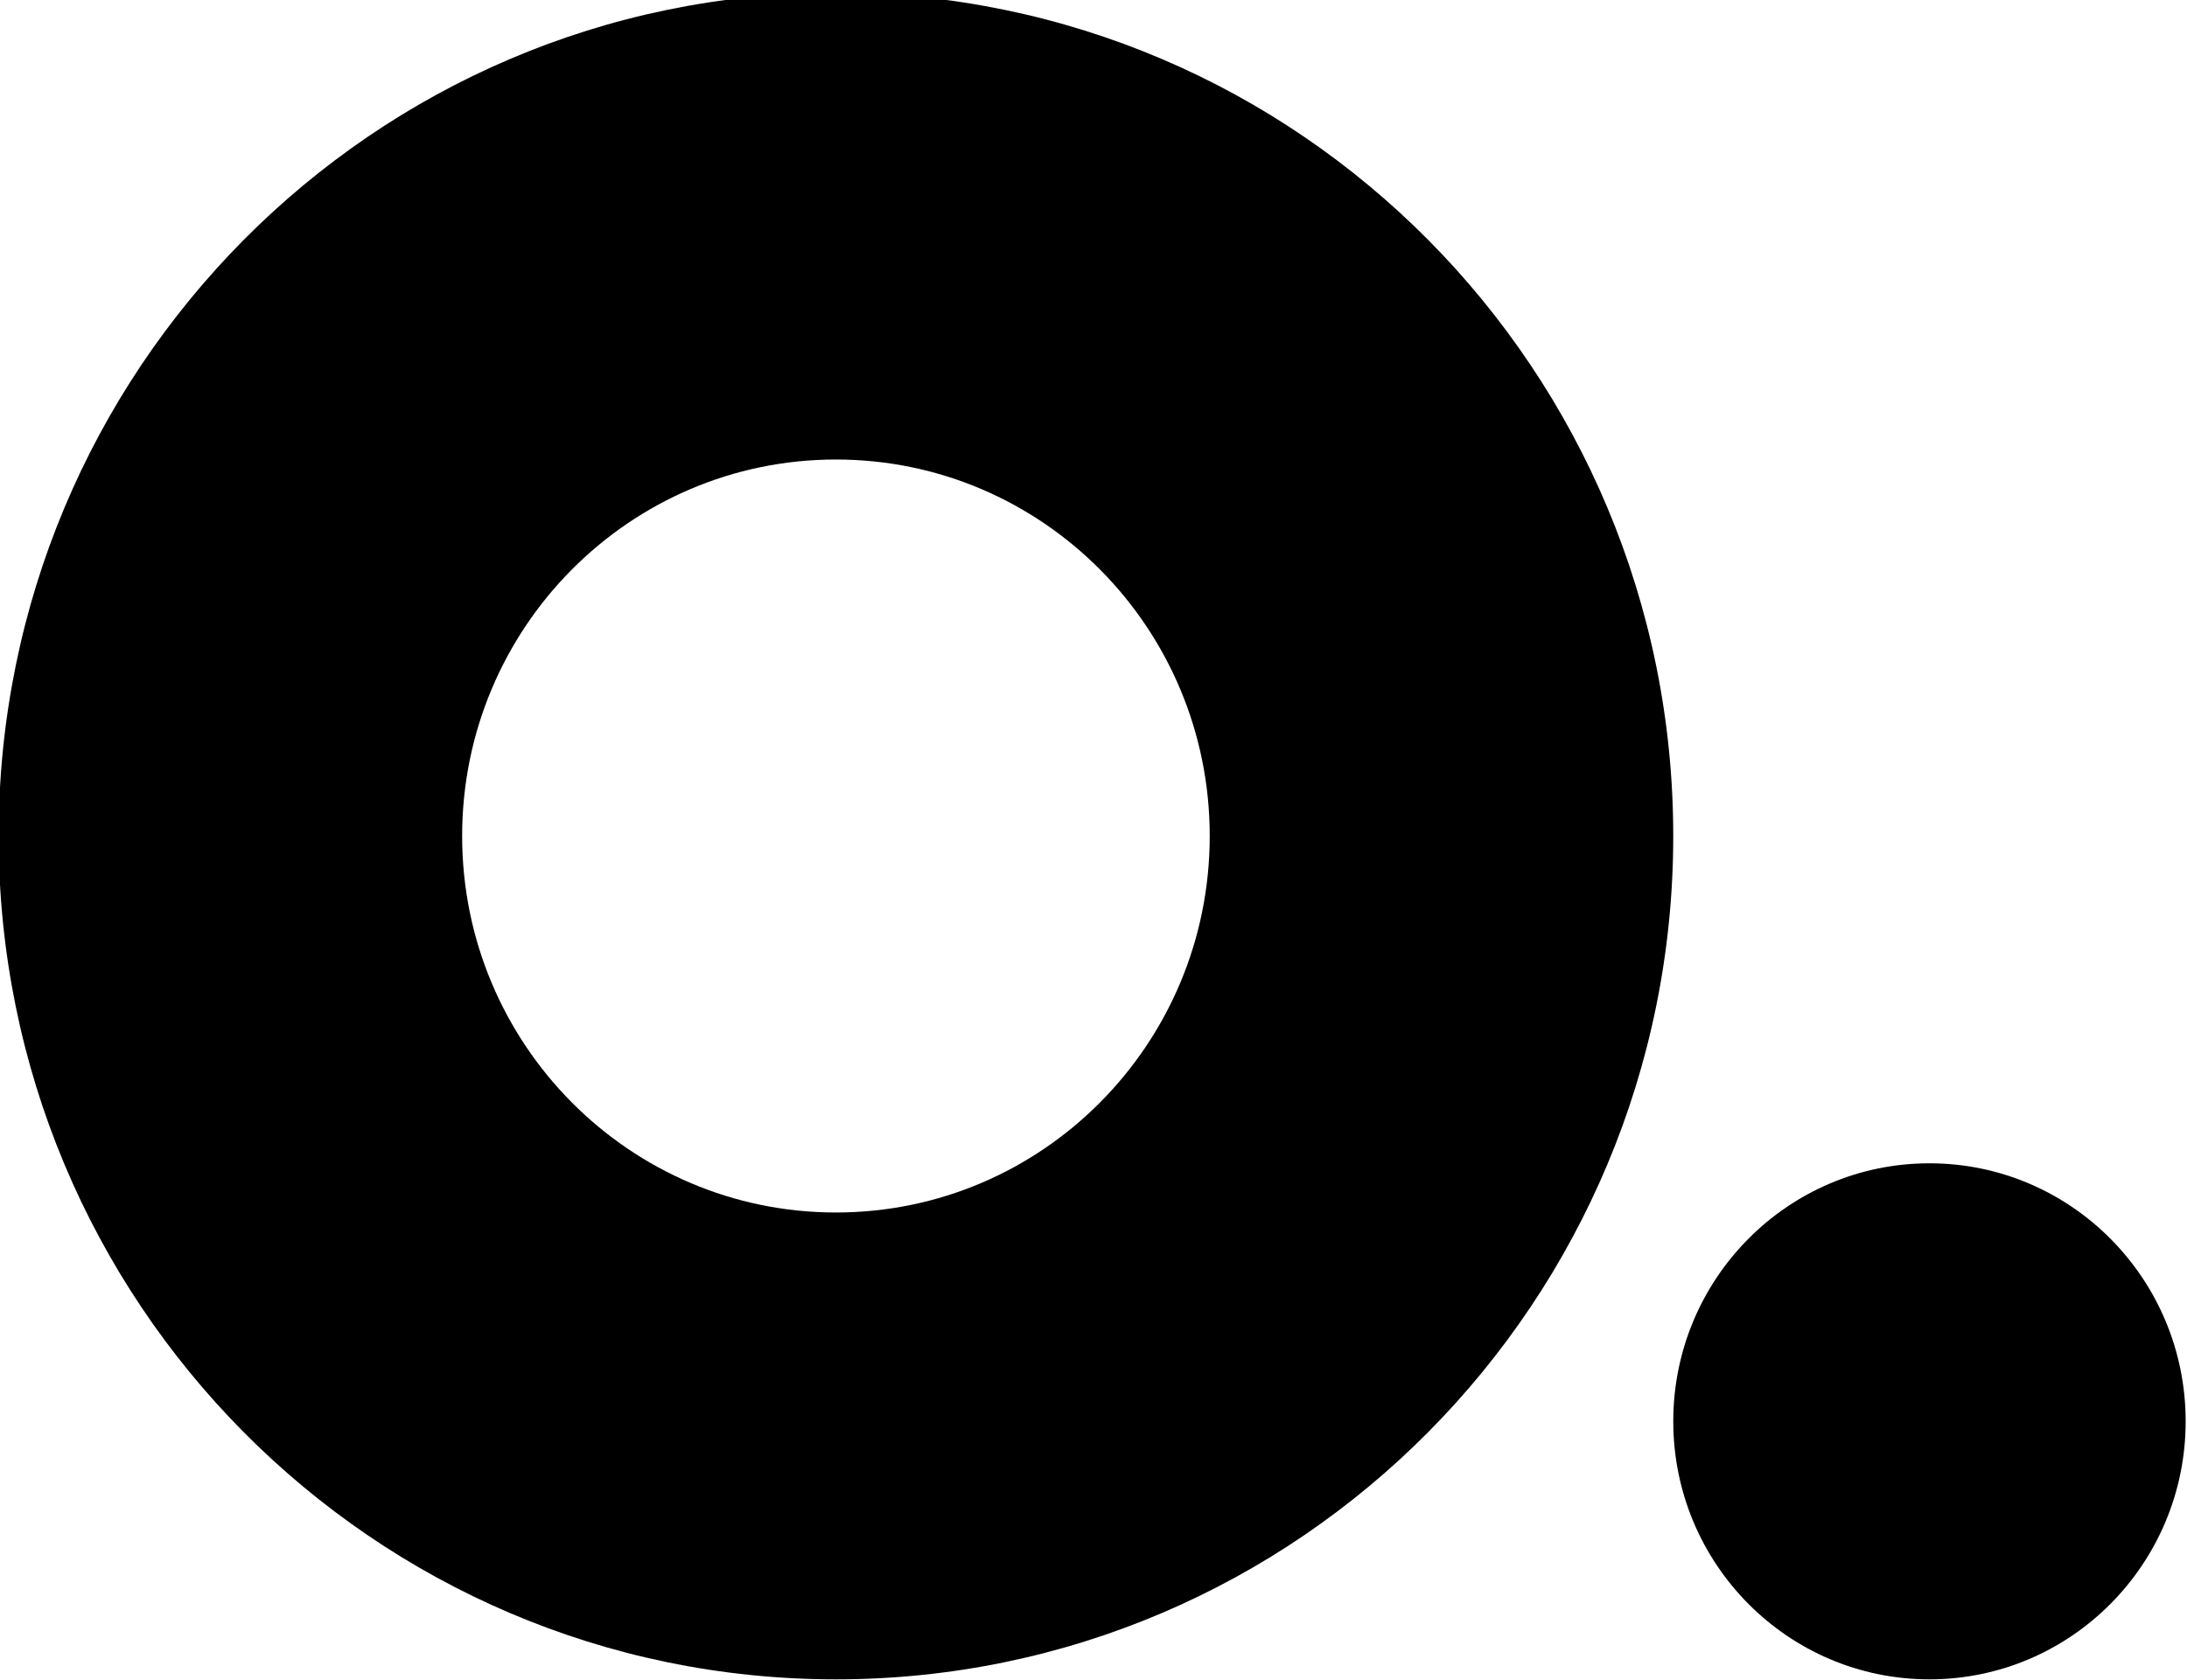
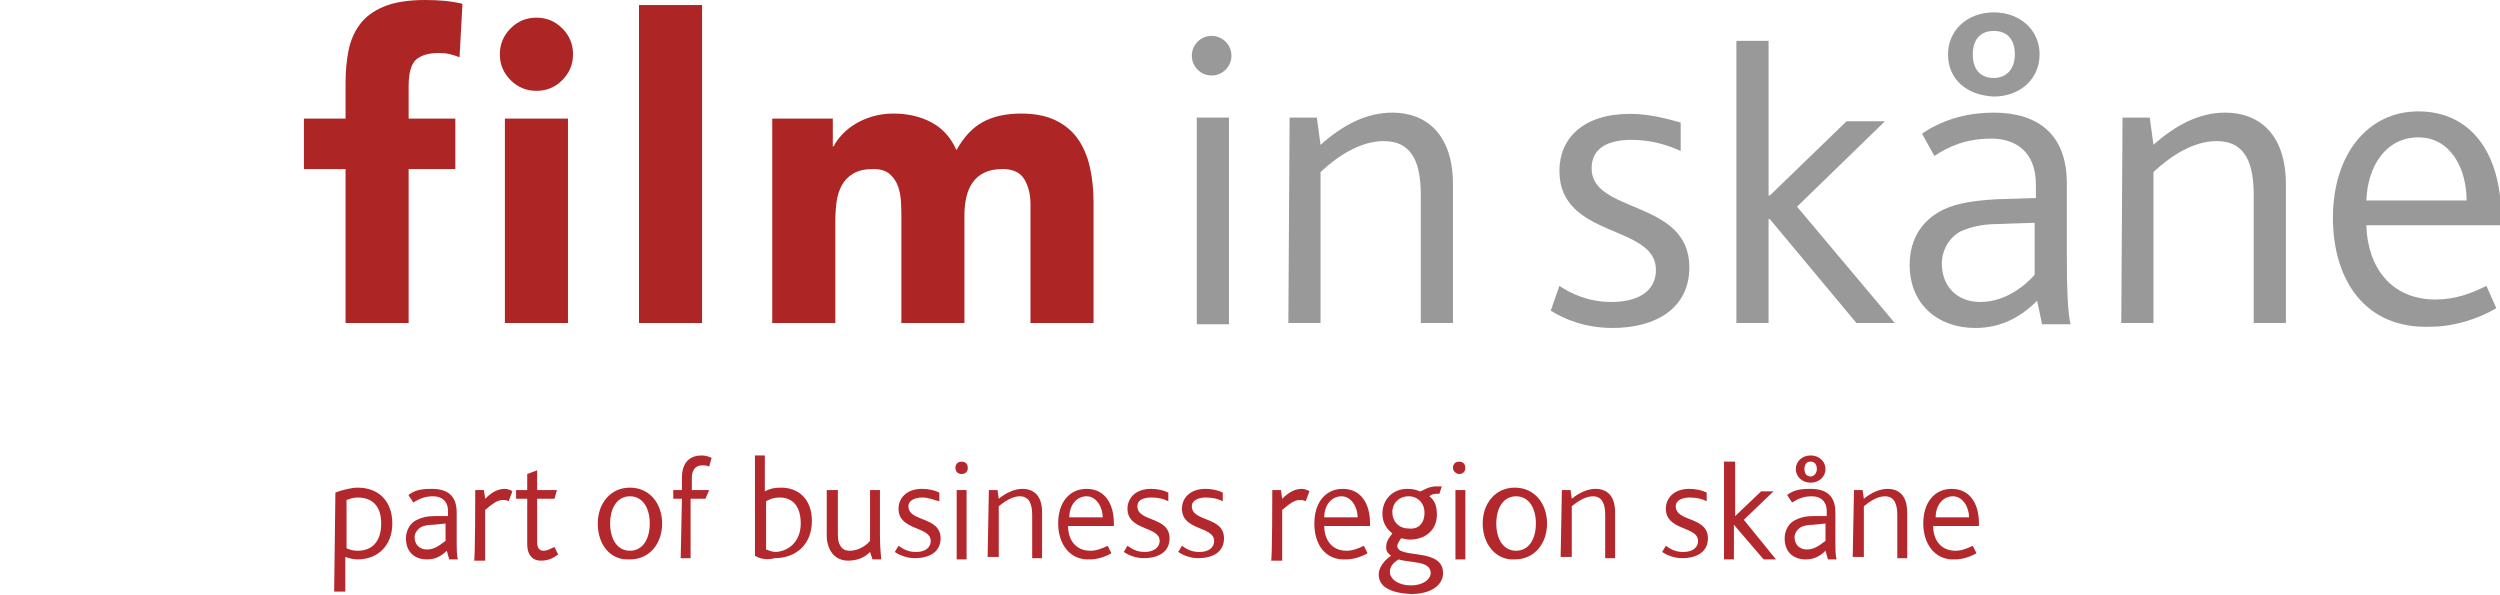
- <svg xmlns="http://www.w3.org/2000/svg" version="1.1" id="Layer_1" x="0px" y="0px" width="70px" height="53.767px" viewBox="0 0 70 53.767" enable-background="new 0 0 70 53.767" xml:space="preserve">
+ <svg xmlns="http://www.w3.org/2000/svg" version="1.1" id="Layer_1" x="0px" y="0px" width="202px" height="48px" viewBox="0 0 202 48" enable-background="new 0 0 202 48" xml:space="preserve">
  <g>
-     <path d="M26.756-0.233c-14.801,0-26.8,12.088-26.8,27c0,14.911,11.999,27,26.8,27c14.8,0,26.8-12.089,26.8-27   C53.557,11.855,41.557-0.233,26.756-0.233z M26.756,38.82c-6.608,0-11.964-5.395-11.964-12.054c0-6.658,5.356-12.054,11.964-12.054   c6.608,0,11.964,5.396,11.964,12.054C38.721,33.425,33.365,38.82,26.756,38.82z" />
-     <path d="M61.756,37.245c-4.528,0-8.199,3.698-8.199,8.261c0,4.562,3.671,8.261,8.199,8.261s8.201-3.699,8.201-8.261   C69.957,40.943,66.284,37.245,61.756,37.245z" />
+     <path fill="#99999A" d="M96.7,9.5h2.6v16.7h-2.6V9.5z" />
+     <path fill="#99999A" d="M104.2,9.5h2.2l0.3,2.2c1.8-1.6,3.7-2.6,5.8-2.6c2.6,0,4.9,1.6,4.9,5.8v11.2H114.8V15.8   c0-2.5-0.6-4.4-3-4.4c-1.8,0-3.6,1.1-5.1,2.5v12.2H104.1L104.2,9.5L104.2,9.5z" />
+     <path fill="#99999A" d="M126,23.1c0.9,0.6,2.3,1.3,4.2,1.3c1.899,0,3.6-0.7,3.6-2.6c0-3.7-7.8-2.5-7.8-8c0-2.6,1.9-4.6,5.7-4.6   c1.6,0,3,0.4,4.1,0.7v2.3c-1.1-0.5-2.399-0.9-4-0.9c-1.6,0-3.2,0.5-3.2,2.3c0,3.7,7.9,2.5,7.9,8c0,3.3-2.7,4.9-6.2,4.9   c-2.2,0-3.899-0.7-5-1.4L126,23.1z" />
+     <path fill="#99999A" d="M164.6,24.3c-1.3,1.3-2.899,2.2-5,2.2c-3,0-5.3-1.9-5.3-5.1c0-2.2,1.101-3.7,2.8-4.5   c1.101-0.5,2.5-0.7,4.2-0.8l3.2-0.1v-1.1c0-2.6-1.6-3.7-3.6-3.7s-3.4,0.6-4.601,1.4l-1-1.8c1.9-1.3,4-1.7,5.8-1.7   c3.5,0,5.9,1.7,5.9,5.7v5.7c0,3.3,0.1,4.8,0.3,5.7H165L164.6,24.3z M161.5,18.1c-1.5,0-2.4,0.3-3.1,0.6c-0.9,0.5-1.5,1.5-1.5,2.6   c0,1.8,1.199,3.1,3.1,3.1c2.1,0,3.7-1.4,4.4-2.2V18L161.5,18.1z M157.4,4.4c0-2,1.6-3.4,3.699-3.4c2.101,0,3.7,1.4,3.7,3.4   s-1.6,3.4-3.7,3.4C158.9,7.7,157.4,6.4,157.4,4.4z M162.8,4.4c0-1.2-0.6-1.9-1.7-1.9c-1.1,0-1.699,0.7-1.699,1.9   c0,1.2,0.6,1.9,1.699,1.9C162.1,6.3,162.8,5.6,162.8,4.4z" />
+     <path fill="#99999A" d="M171.5,9.5h2.2l0.3,2.2c1.8-1.6,3.7-2.6,5.8-2.6c2.601,0,4.9,1.6,4.9,5.8v11.2H182.1V15.8   c0-2.5-0.6-4.4-3-4.4c-1.8,0-3.6,1.1-5.1,2.5v12.2h-2.6L171.5,9.5L171.5,9.5z" />
+     <path fill="#99999A" d="M188.5,17.6c0-5.1,2.8-8.6,6.9-8.6c4.199,0,6.699,3.3,6.699,8.6v0.6H191.2c0.1,3.4,2,6,5.6,6   c1.601,0,2.9-0.5,4.101-1.1l0.8,1.8c-1.5,0.899-3.5,1.5-5.3,1.5C191,26.6,188.5,22.5,188.5,17.6z M199.3,16.2   c0-2.6-1.3-5.1-3.899-5.1c-2.601,0-4.101,2.3-4.2,5.1H199.3z" />
+   </g>
+   <g>
+     <g>
+       <path fill="#B3282D" d="M27.1,39.8c0.5-0.2,1.3-0.399,1.8-0.399c1.7,0,2.8,1.1,2.8,2.899s-1.2,2.9-2.8,2.9c-0.4,0-0.7-0.101-1-0.2    v2.8H27L27.1,39.8L27.1,39.8z M28.9,44.5c1.3,0,1.9-0.9,1.9-2.2c0-1.5-0.8-2.1-1.9-2.1c-0.4,0-0.6,0.1-0.9,0.2V44.3    C28.2,44.4,28.5,44.5,28.9,44.5z" />
+       <path fill="#B3282D" d="M36.1,44.5c-0.5,0.5-1,0.7-1.6,0.7c-1,0-1.7-0.601-1.7-1.7c0-0.7,0.4-1.3,0.9-1.5c0.4-0.2,0.8-0.3,1.4-0.3    h1.1v-0.4c0-0.8-0.5-1.2-1.2-1.2c-0.7,0-1.1,0.2-1.6,0.5L33,40c0.6-0.5,1.4-0.5,1.9-0.5c1.2,0,2,0.5,2,1.9V43.3    c0,1.101,0,1.601,0.1,1.9h-0.7L36.1,44.5z M35,42.4c-0.5,0-0.8,0.1-1,0.199c-0.3,0.2-0.5,0.5-0.5,0.801c0,0.6,0.4,1,1,1    c0.7,0,1.2-0.5,1.5-0.7v-1.4L35,42.4z" />
+       <path fill="#B3282D" d="M38.4,39.6h0.7l0.1,0.7c0.6-0.6,1.1-0.8,1.6-0.8c0.2,0,0.5,0.1,0.6,0.2l-0.3,0.8c-0.2-0.1-0.3-0.1-0.5-0.1    c-0.4,0-0.8,0.3-1.4,0.8v4.1h-0.9C38.4,45.4,38.4,39.6,38.4,39.6z" />
+       <path fill="#B3282D" d="M42.6,44v-3.7h-0.9v-0.7h0.9v-1.3l0.8-0.3v1.6H45l-0.2,0.7h-1.4v3.5c0,0.5,0.2,0.7,0.5,0.7    c0.4,0,0.6-0.2,0.9-0.3l0.3,0.6c-0.4,0.3-0.8,0.5-1.4,0.5C43,45.3,42.6,44.8,42.6,44z" />
+       <path fill="#B3282D" d="M48.3,42.3c0-1.6,1-2.899,2.6-2.899c1.6,0,2.6,1.3,2.6,2.899c0,1.601-1,2.9-2.6,2.9    C49.3,45.3,48.3,44,48.3,42.3z M52.5,42.3c0-1.3-0.6-2.2-1.6-2.2s-1.6,0.9-1.6,2.2s0.6,2.2,1.6,2.2S52.5,43.6,52.5,42.3z" />
+       <path fill="#B3282D" d="M55.1,40.3h-0.7v-0.7h0.7v-1c0-1.399,0.8-1.8,1.6-1.8c0.3,0,0.6,0.101,0.8,0.2l-0.2,0.7    C57.1,37.6,56.9,37.6,56.7,37.6c-0.5,0-0.8,0.4-0.8,1v1h1.4L57,40.3h-1.2v4.8H55L55.1,40.3L55.1,40.3z" />
+       <path fill="#B3282D" d="M61,44.9V36.8h0.8v2.9c0.4-0.2,0.7-0.3,1.3-0.3c1.4,0,2.5,0.899,2.5,2.699c0,1.9-1.3,3-3,3    C61.9,45.3,61.3,45.1,61,44.9z M64.7,42.3c0-1.2-0.5-2.1-1.7-2.1c-0.6,0-0.9,0.2-1.1,0.3v3.9c0.3,0.1,0.5,0.199,0.8,0.199    C63.9,44.5,64.7,43.6,64.7,42.3z" />
+       <path fill="#B3282D" d="M67,44.3c-0.1-0.3-0.2-0.5-0.2-1v-3.7h0.9V43c0,0.4,0,0.6,0.1,0.9c0.2,0.5,0.5,0.6,0.9,0.6    c0.6,0,1.3-0.4,1.6-0.8V39.6h0.8v3.7c0,1.101,0.1,1.601,0.1,1.9h-0.7L70.3,44.6c-0.5,0.5-1.1,0.7-1.8,0.7    C67.9,45.3,67.3,45,67,44.3z" />
+       <path fill="#B3282D" d="M72.6,44.1c0.3,0.2,0.7,0.5,1.4,0.5c0.7,0,1.2-0.3,1.2-0.899c0-1.2-2.6-0.8-2.6-2.601    c0-0.8,0.6-1.6,1.9-1.6c0.5,0,1,0.1,1.4,0.3v0.7c-0.5-0.1-0.8-0.3-1.4-0.3c-0.5,0-1.1,0.2-1.1,0.7c0,1.3,2.6,0.8,2.6,2.6    c0,1.1-0.9,1.6-2.1,1.6c-0.7,0-1.3-0.3-1.6-0.5L72.6,44.1z" />
+       <path fill="#B3282D" d="M77.2,37.8c0-0.399,0.3-0.5,0.5-0.5c0.4,0,0.5,0.3,0.5,0.5c0,0.4-0.3,0.5-0.5,0.5    C77.4,38.3,77.2,38.1,77.2,37.8z M77.3,39.6h0.8V45.2h-0.8V39.6z" />
+       <path fill="#B3282D" d="M79.9,39.6h0.7l0.1,0.7c0.6-0.5,1.3-0.8,1.9-0.8c0.9,0,1.6,0.5,1.6,1.9V45.1h-0.8v-3.5    c0-0.8-0.2-1.5-1-1.5c-0.6,0-1.2,0.4-1.7,0.801V45h-0.9L79.9,39.6L79.9,39.6z" />
+       <path fill="#B3282D" d="M85.5,42.3c0-1.7,0.9-2.8,2.3-2.8c1.4,0,2.2,1.1,2.2,2.8v0.2h-3.7c0,1.1,0.6,2,1.8,2c0.5,0,1-0.2,1.4-0.4    l0.3,0.601c-0.5,0.3-1.2,0.5-1.7,0.5C86.4,45.3,85.5,43.9,85.5,42.3z M89.1,41.8c0-0.8-0.5-1.7-1.3-1.7c-0.8,0-1.4,0.7-1.4,1.7    H89.1z" />
+       <path fill="#B3282D" d="M91.1,44.1c0.3,0.2,0.7,0.5,1.4,0.5c0.6,0,1.2-0.3,1.2-0.899c0-1.2-2.6-0.8-2.6-2.601    c0-0.8,0.6-1.6,1.9-1.6c0.5,0,1,0.1,1.4,0.3v0.7c-0.4-0.2-0.8-0.3-1.4-0.3s-1.1,0.2-1.1,0.7c0,1.3,2.6,0.8,2.6,2.6    c0,1.1-0.9,1.6-2.1,1.6c-0.7,0-1.3-0.3-1.6-0.5L91.1,44.1z" />
+       <path fill="#B3282D" d="M95.5,44.1c0.3,0.2,0.7,0.5,1.4,0.5c0.7,0,1.2-0.3,1.2-0.899c0-1.2-2.6-0.8-2.6-2.601    c0-0.8,0.6-1.6,1.9-1.6c0.5,0,1,0.1,1.4,0.3v0.7c-0.4-0.2-0.8-0.3-1.4-0.3c-0.5,0-1.1,0.2-1.1,0.7c0,1.3,2.6,0.8,2.6,2.6    c0,1.1-0.9,1.6-2.1,1.6c-0.7,0-1.3-0.3-1.6-0.5L95.5,44.1z" />
+       <path fill="#B3282D" d="M102.801,39.6h0.699l0.1,0.7c0.6-0.6,1.1-0.8,1.6-0.8c0.201,0,0.5,0.1,0.602,0.2l-0.301,0.8    c-0.199-0.1-0.301-0.1-0.5-0.1c-0.4,0-0.801,0.3-1.4,0.8v4.1H102.7C102.801,45.4,102.801,39.6,102.801,39.6z" />
+       <path fill="#B3282D" d="M106.199,42.3c0-1.7,0.9-2.8,2.301-2.8s2.199,1.1,2.199,2.8v0.2H107c0,1.1,0.6,2,1.801,2    c0.5,0,1-0.2,1.398-0.4L110.5,44.7c-0.5,0.3-1.199,0.5-1.699,0.5C107,45.3,106.199,43.9,106.199,42.3z M109.699,41.8    c0-0.8-0.5-1.7-1.299-1.7c-0.801,0-1.4,0.7-1.4,1.7H109.699z" />
+       <path fill="#B3282D" d="M111.4,46.4c0-0.5,0.4-1.101,1-1.5c-0.301-0.2-0.4-0.4-0.4-0.7s0.1-0.601,0.5-1.101    c-0.5-0.399-0.801-0.899-0.801-1.6c0-1.1,0.801-2,2-2c0.5,0,0.801,0.1,1,0.2c0.102,0,0.102,0,0.102,0    c0.398-0.2,0.699-0.4,1.299-0.4c0.201,0,0.301,0,0.4,0l-0.199,0.601c-0.102,0-0.201,0-0.301,0c-0.199,0-0.4,0.1-0.5,0.199    c0.5,0.4,0.6,0.9,0.6,1.5c0,1.2-0.9,2-2.199,2c-0.301,0-0.5-0.1-0.701-0.1C113,43.8,112.9,44,112.9,44.1    c0,1.101,3.699,0.101,3.699,2.2c0,1-1,1.7-2.6,1.7C112.301,47.9,111.4,47.4,111.4,46.4z M115.6,46.3c0-1-1.6-0.8-2.6-1.1    c-0.301,0.2-0.699,0.5-0.699,1c0,0.6,0.699,1.1,1.699,1.1S115.6,46.8,115.6,46.3z M115.1,41.4c0-0.7-0.5-1.301-1.299-1.301    c-0.701,0-1.301,0.5-1.301,1.301c0,0.699,0.5,1.3,1.301,1.3C114.6,42.8,115.1,42.3,115.1,41.4z" />
+       <path fill="#B3282D" d="M117.4,37.8c0-0.399,0.299-0.5,0.5-0.5c0.4,0,0.5,0.3,0.5,0.5c0,0.4-0.301,0.5-0.5,0.5    C117.699,38.3,117.4,38.1,117.4,37.8z M117.6,39.6h0.801V45.2H117.6V39.6z" />
+       <path fill="#B3282D" d="M119.801,42.3c0-1.6,1-2.899,2.6-2.899s2.6,1.3,2.6,2.899c0,1.601-1,2.9-2.6,2.9    C120.9,45.3,119.801,44,119.801,42.3z M124.1,42.3c0-1.3-0.6-2.2-1.6-2.2s-1.6,0.9-1.6,2.2s0.6,2.2,1.6,2.2S124.1,43.6,124.1,42.3    z" />
+       <path fill="#B3282D" d="M126.199,39.6h0.701l0.1,0.7c0.6-0.5,1.301-0.8,1.9-0.8c0.9,0,1.6,0.5,1.6,1.9V45.1h-0.801v-3.5    c0-0.8-0.199-1.5-1-1.5c-0.6,0-1.199,0.4-1.699,0.801V45h-0.9L126.199,39.6L126.199,39.6z" />
+       <path fill="#B3282D" d="M134.6,44.1c0.301,0.2,0.701,0.5,1.4,0.5s1.199-0.3,1.199-0.899c0-1.2-2.6-0.8-2.6-2.601    c0-0.8,0.6-1.6,1.9-1.6c0.5,0,1,0.1,1.4,0.3v0.7c-0.4-0.2-0.801-0.3-1.4-0.3c-0.5,0-1.1,0.2-1.1,0.7c0,1.3,2.6,0.8,2.6,2.6    c0,1.1-0.9,1.6-2.1,1.6c-0.701,0-1.301-0.3-1.6-0.5L134.6,44.1z" />
+       <path fill="#B3282D" d="M147.5,44.5c-0.5,0.5-1,0.7-1.6,0.7c-1,0-1.701-0.601-1.701-1.7c0-0.7,0.4-1.3,0.9-1.5    c0.4-0.2,0.801-0.3,1.4-0.3h1.1v-0.4c0-0.8-0.5-1.2-1.199-1.2c-0.701,0-1.1,0.2-1.6,0.5l-0.4-0.6c0.6-0.5,1.4-0.5,1.9-0.5    c1.199,0,2,0.5,2,1.9V43.3c0,1.101,0,1.601,0.1,1.9h-0.701L147.5,44.5z M146.5,42.4c-0.5,0-0.801,0.1-1,0.199    c-0.301,0.2-0.5,0.5-0.5,0.801c0,0.6,0.4,1,1,1c0.699,0,1.199-0.5,1.5-0.7v-1.4L146.5,42.4z M145.1,37.9    c0-0.601,0.5-1.101,1.201-1.101c0.699,0,1.199,0.5,1.199,1.101c0,0.6-0.5,1.1-1.199,1.1C145.6,39,145.1,38.5,145.1,37.9z     M146.801,37.9c0-0.4-0.201-0.601-0.5-0.601c-0.4,0-0.5,0.3-0.5,0.601c0,0.399,0.199,0.6,0.5,0.6    C146.6,38.5,146.801,38.2,146.801,37.9z" />
+       <path fill="#B3282D" d="M149.801,39.6h0.699l0.1,0.7c0.6-0.5,1.301-0.8,1.9-0.8c0.9,0,1.6,0.5,1.6,1.9V45.1h-0.799v-3.5    c0-0.8-0.201-1.5-1-1.5c-0.602,0-1.201,0.4-1.701,0.801V45h-0.9L149.801,39.6L149.801,39.6z" />
+       <path fill="#B3282D" d="M155.4,42.3c0-1.7,0.9-2.8,2.299-2.8c1.4,0,2.201,1.1,2.201,2.8v0.2h-3.701c0,1.1,0.602,2,1.801,2    c0.5,0,1-0.2,1.4-0.4l0.299,0.601c-0.5,0.3-1.199,0.5-1.699,0.5C156.301,45.3,155.4,43.9,155.4,42.3z M159.1,41.8    c0-0.8-0.5-1.7-1.299-1.7c-0.801,0-1.4,0.7-1.4,1.7H159.1z" />
+     </g>
+   </g>
+   <g>
+     <path fill="#99999A" d="M140.3,3.3h2.601v12.5h0.1l6.2-6h3.1l-7.1,6.9L153.1,26.1H150l-7-8.399h-0.1V26.1H140.3V3.3L140.3,3.3z" />
+   </g>
+   <g>
+     <path fill="#B3282D" d="M139.4,37.3h0.8v4.4l0,0l2.1-2h1L140.9,42l2.6,3.2h-1l-2.4-2.8l0,0v2.8h-0.8v-7.9H139.4z" />
+   </g>
+   <circle fill="#99999A" cx="97.9" cy="4.5" r="1.6" />
+   <g>
+     <path fill="#AD2525" d="M27.921,13.661h-3.364V9.583h3.364V6.661c0-0.906,0.079-1.761,0.238-2.566   c0.158-0.804,0.464-1.512,0.917-2.124c0.453-0.612,1.104-1.093,1.954-1.444C31.88,0.176,32.996,0,34.378,0   c0.521,0,1.031,0.023,1.529,0.068c0.498,0.045,0.985,0.125,1.461,0.238L37.13,4.622c-0.294-0.113-0.566-0.198-0.815-0.255   c-0.25-0.056-0.533-0.085-0.85-0.085c-0.815,0-1.427,0.176-1.835,0.527c-0.408,0.352-0.612,1.07-0.612,2.158v2.617h3.772v4.078   h-3.772v12.437h-5.097V13.661z M40.388,4.384c0-0.815,0.289-1.512,0.867-2.09s1.274-0.867,2.09-0.867   c0.815,0,1.512,0.289,2.09,0.867S46.3,3.568,46.3,4.384s-0.289,1.512-0.866,2.09S44.16,7.34,43.344,7.34   c-0.816,0-1.512-0.289-2.09-0.866S40.388,5.199,40.388,4.384z M40.795,9.583h5.097v16.515h-5.097V9.583z" />
+     <path fill="#AD2525" d="M51.63,0.408h5.097v25.69H51.63V0.408z" />
+     <path fill="#AD2525" d="M62.397,9.583h4.894v2.243h0.068c0.158-0.317,0.385-0.634,0.68-0.952c0.294-0.317,0.646-0.6,1.053-0.85   c0.408-0.249,0.872-0.453,1.394-0.611c0.521-0.158,1.087-0.238,1.699-0.238c1.155,0,2.18,0.238,3.076,0.713   c0.895,0.476,1.568,1.223,2.021,2.243c0.589-1.064,1.303-1.823,2.141-2.277c0.838-0.453,1.869-0.679,3.092-0.679   c1.109,0,2.044,0.187,2.803,0.561c0.759,0.374,1.359,0.883,1.801,1.529c0.441,0.646,0.758,1.405,0.951,2.276   c0.192,0.873,0.289,1.807,0.289,2.804v9.752h-5.097v-9.617c0-0.77-0.165-1.433-0.493-1.988c-0.329-0.555-0.913-0.833-1.75-0.833   c-0.589,0-1.083,0.097-1.479,0.289c-0.396,0.193-0.713,0.459-0.951,0.799c-0.238,0.34-0.408,0.736-0.51,1.189   s-0.153,0.929-0.153,1.427v8.733H72.83v-8.733c0-0.294-0.012-0.657-0.034-1.087c-0.023-0.43-0.102-0.838-0.238-1.224   c-0.136-0.385-0.357-0.713-0.663-0.985c-0.306-0.272-0.753-0.408-1.342-0.408c-0.657,0-1.189,0.119-1.597,0.357   c-0.408,0.238-0.719,0.555-0.935,0.951c-0.215,0.396-0.357,0.844-0.425,1.342c-0.068,0.499-0.102,1.02-0.102,1.563v8.224h-5.097   V9.583z" />
  </g>
</svg>
